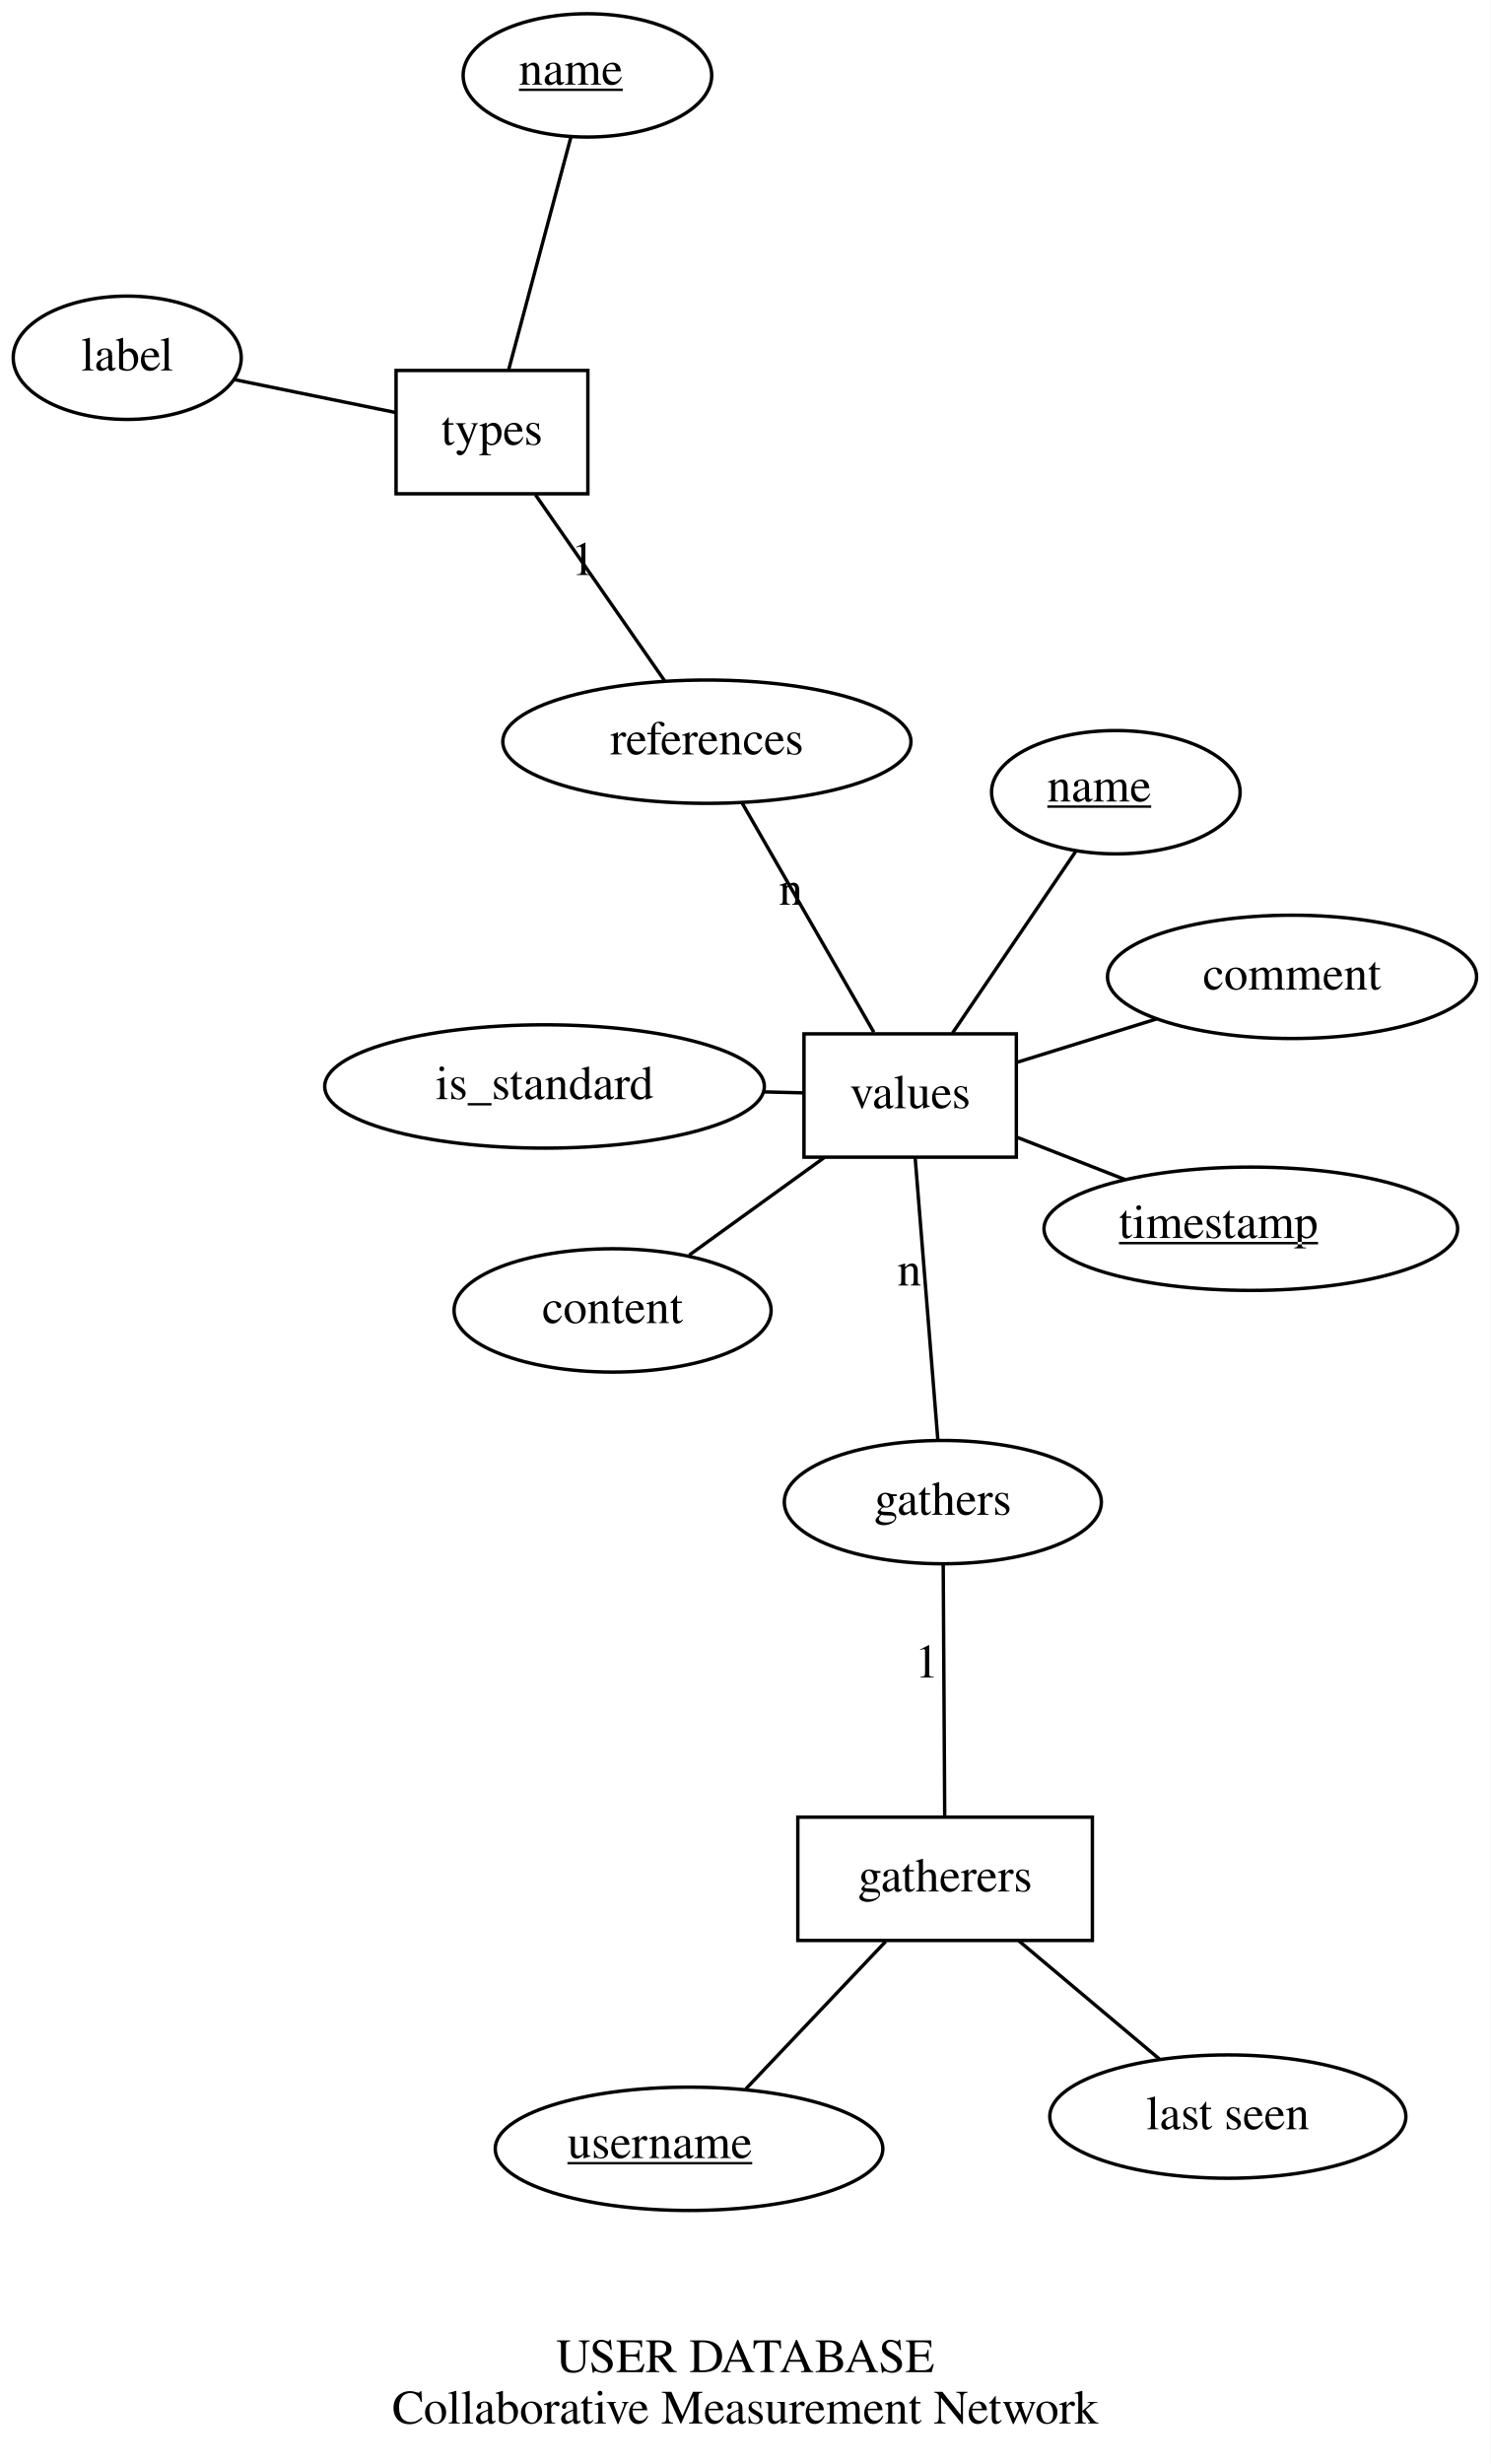
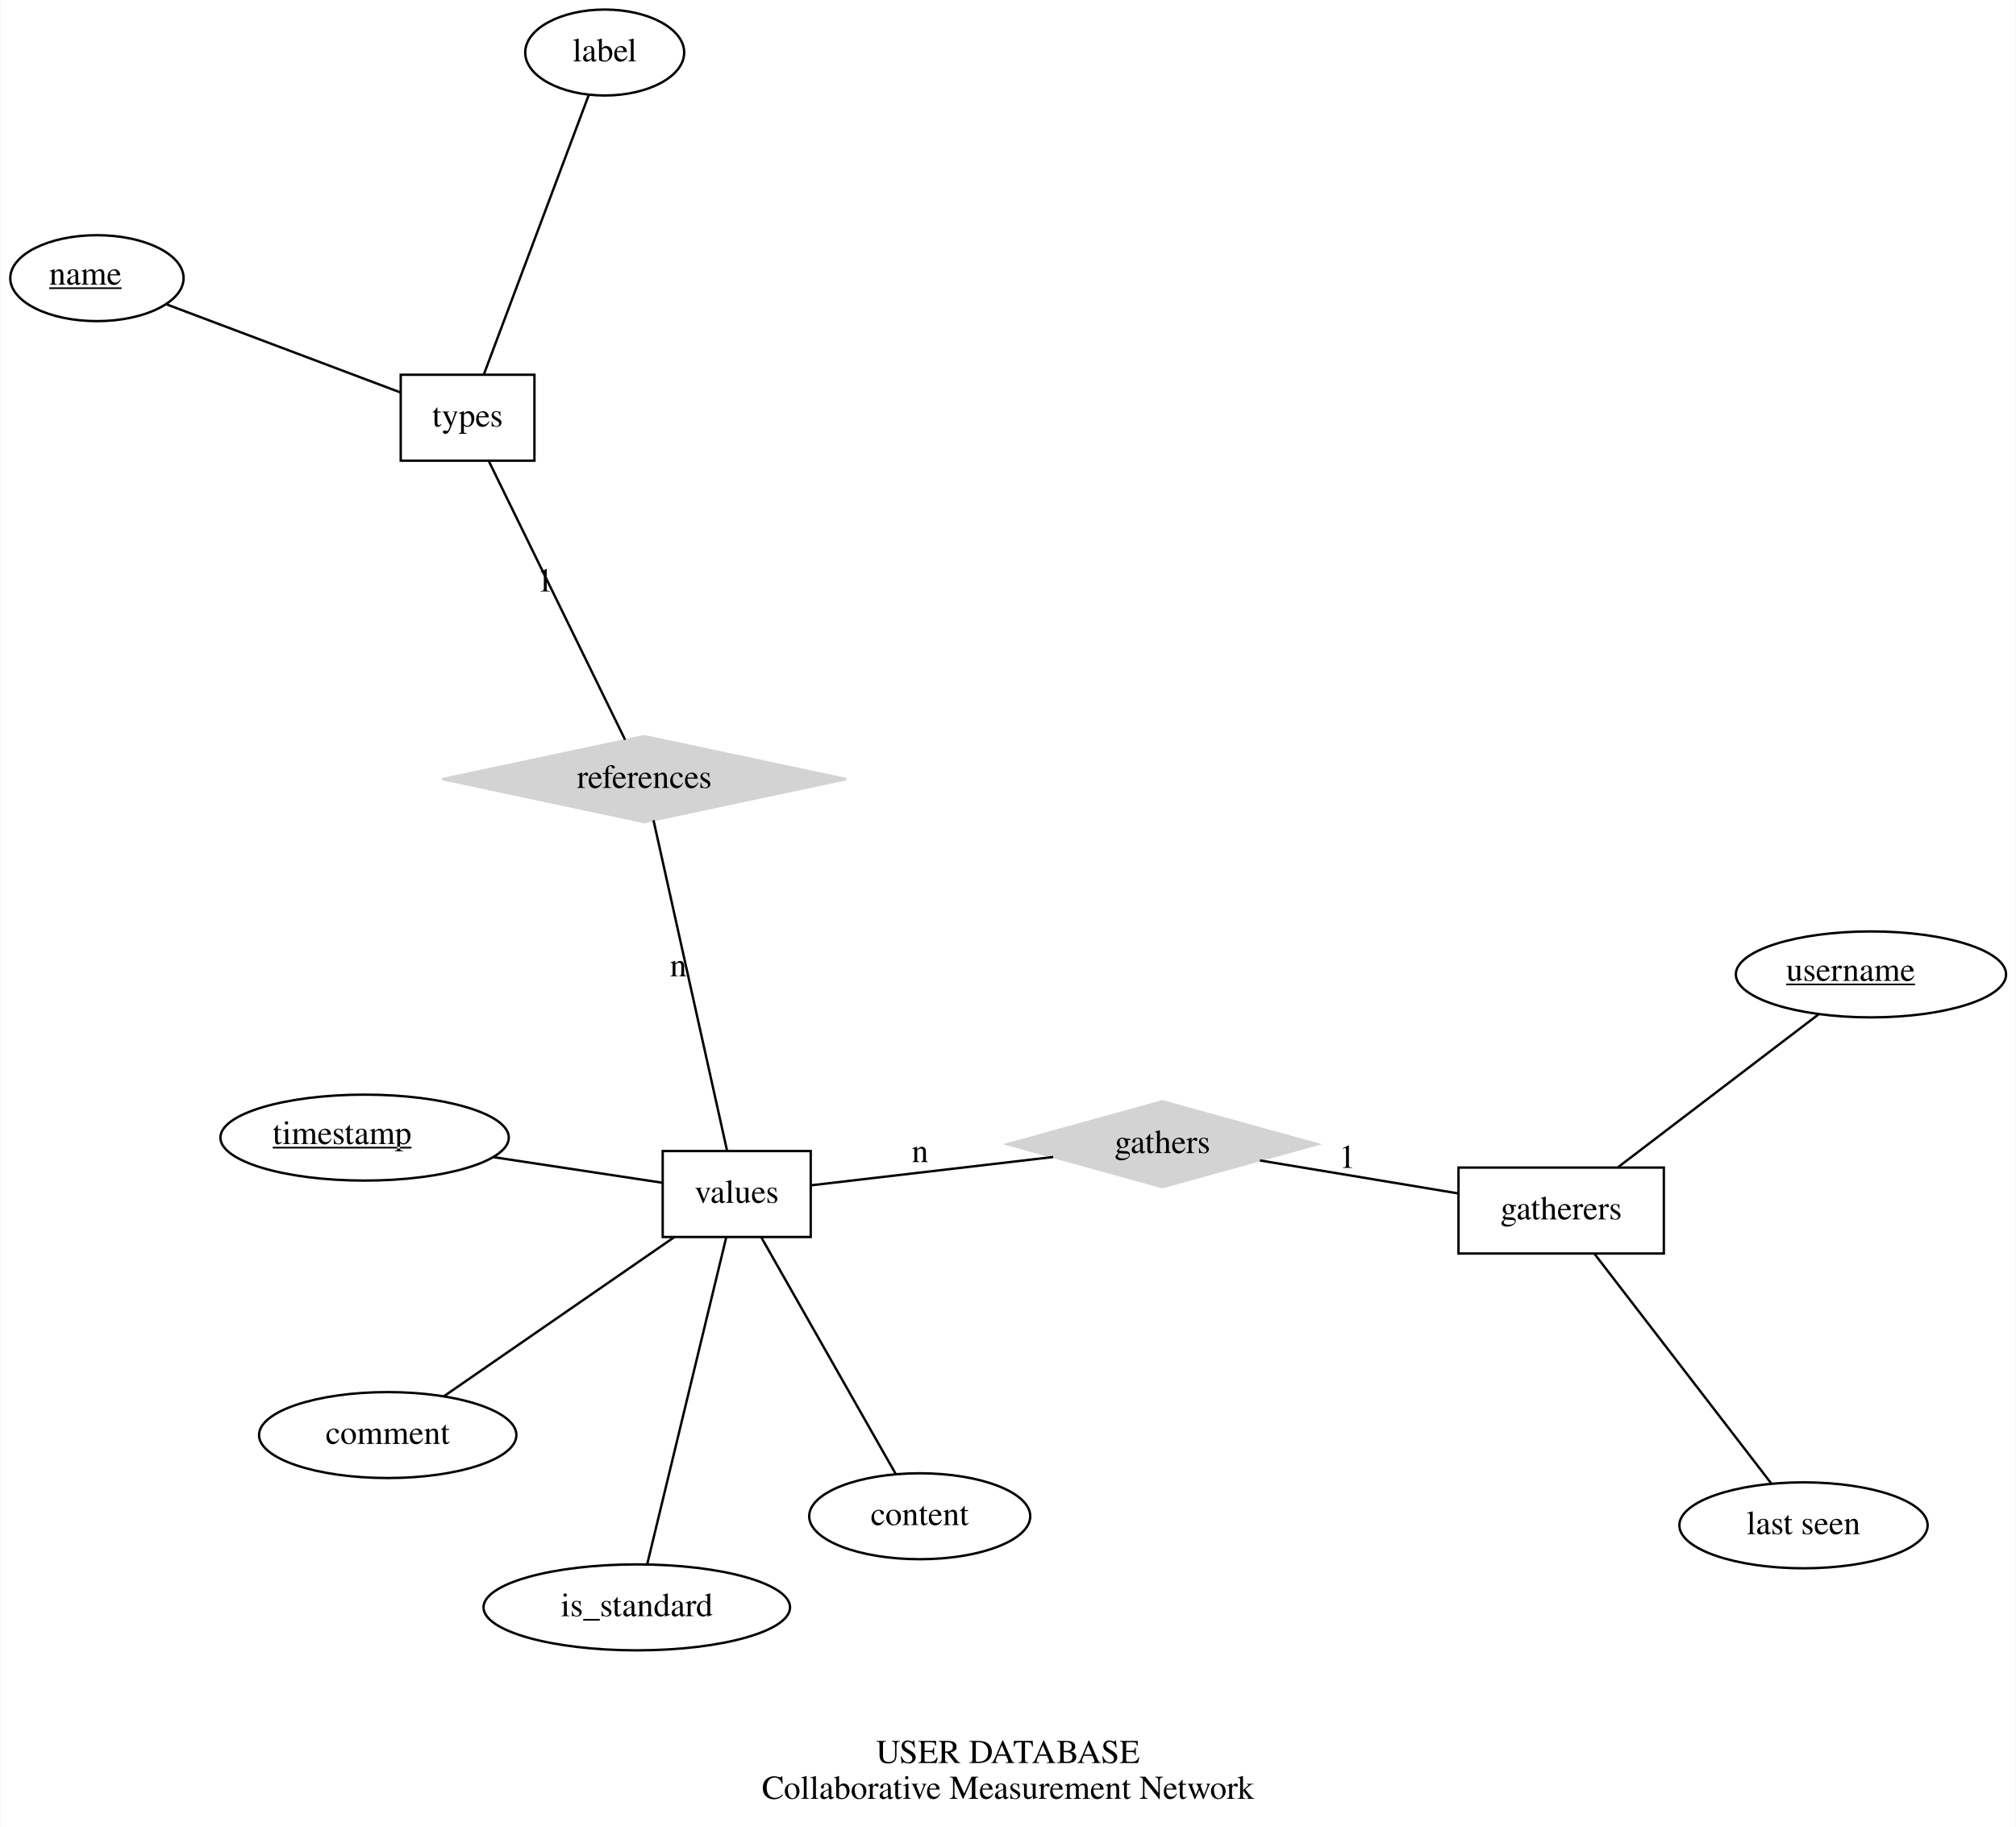
- <svg xmlns="http://www.w3.org/2000/svg" width="435pt" height="719pt" viewBox="0.00 0.00 435.19 719.29">
-   <g id="graph0" class="graph" transform="scale(1 1) rotate(0) translate(4 715.29)">
-     <polygon fill="white" stroke="transparent" points="-4,4 -4,-715.29 431.19,-715.29 431.19,4 -4,4" />
-     <text text-anchor="middle" x="213.59" y="-22.8" font-family="Times,serif" font-size="14.00">USER DATABASE</text>
-     <text text-anchor="middle" x="213.59" y="-7.8" font-family="Times,serif" font-size="14.00">Collaborative Measurement Network</text>
+ <svg xmlns="http://www.w3.org/2000/svg" width="844pt" height="765pt" viewBox="0.00 0.00 843.96 765.32">
+   <g id="graph0" class="graph" transform="scale(1 1) rotate(0) translate(4 761.32)">
+     <polygon fill="white" stroke="transparent" points="-4,4 -4,-761.32 839.96,-761.32 839.96,4 -4,4" />
+     <text text-anchor="middle" x="417.98" y="-22.8" font-family="Times,serif" font-size="14.00">USER DATABASE</text>
+     <text text-anchor="middle" x="417.98" y="-7.8" font-family="Times,serif" font-size="14.00">Collaborative Measurement Network</text>
    <g id="node1" class="node">
-       <polygon fill="none" stroke="black" points="167.64,-607.15 111.64,-607.15 111.64,-571.15 167.64,-571.15 167.64,-607.15" />
-       <text text-anchor="middle" x="139.64" y="-585.45" font-family="Times,serif" font-size="14.00">types</text>
+       <polygon fill="none" stroke="black" points="219.64,-604.34 163.64,-604.34 163.64,-568.34 219.64,-568.34 219.64,-604.34" />
+       <text text-anchor="middle" x="191.64" y="-582.64" font-family="Times,serif" font-size="14.00">types</text>
+     </g>
+     <g id="node12" class="node">
+       <polygon fill="lightgrey" stroke="lightgrey" points="265.67,-452.95 181.04,-434.95 265.67,-416.95 350.29,-434.95 265.67,-452.95" />
+       <text text-anchor="middle" x="265.67" y="-431.25" font-family="Times,serif" font-size="14.00">references</text>
+     </g>
+     <g id="edge9" class="edge">
+       <path fill="none" stroke="black" d="M200.57,-568.08C215.11,-538.35 243.66,-479.96 257.61,-451.43" />
+       <text text-anchor="middle" x="224.09" y="-513.55" font-family="Times,serif" font-size="14.00">1</text>
+     </g>
+     <g id="node2" class="node">
+       <polygon fill="none" stroke="black" points="335.36,-279.15 273.36,-279.15 273.36,-243.15 335.36,-243.15 335.36,-279.15" />
+       <text text-anchor="middle" x="304.36" y="-257.45" font-family="Times,serif" font-size="14.00">values</text>
+     </g>
+     <g id="edge10" class="edge">
+       <path fill="none" stroke="black" d="M300.29,-279.42C292.78,-313.15 276.84,-384.75 269.51,-417.7" />
+       <text text-anchor="middle" x="279.9" y="-352.36" font-family="Times,serif" font-size="14.00">n</text>
    </g>
    <g id="node13" class="node">
-       <ellipse fill="none" stroke="black" cx="202.39" cy="-498.78" rx="59.59" ry="18" />
-       <text text-anchor="middle" x="202.39" y="-495.08" font-family="Times,serif" font-size="14.00">references</text>
+       <polygon fill="lightgrey" stroke="lightgrey" points="482.65,-300.01 417.63,-282.01 482.65,-264.01 547.67,-282.01 482.65,-300.01" />
+       <text text-anchor="middle" x="482.65" y="-278.31" font-family="Times,serif" font-size="14.00">gathers</text>
    </g>
-     <g id="edge10" class="edge">
-       <path fill="none" stroke="black" d="M152.34,-570.86C163.37,-554.98 179.24,-532.12 190.13,-516.43" />
-       <text text-anchor="middle" x="166.24" y="-547.44" font-family="Times,serif" font-size="14.00">1</text>
+     <g id="edge12" class="edge">
+       <path fill="none" stroke="black" d="M335.41,-264.79C363.45,-268.06 405.06,-272.93 436.9,-276.66" />
+       <text text-anchor="middle" x="381.16" y="-274.52" font-family="Times,serif" font-size="14.00">n</text>
    </g>
-     <g id="node2" class="node">
-       <polygon fill="none" stroke="black" points="292.74,-413.49 230.74,-413.49 230.74,-377.49 292.74,-377.49 292.74,-413.49" />
-       <text text-anchor="middle" x="261.74" y="-391.79" font-family="Times,serif" font-size="14.00">values</text>
+     <g id="node3" class="node">
+       <polygon fill="none" stroke="black" points="692.66,-272.23 606.66,-272.23 606.66,-236.23 692.66,-236.23 692.66,-272.23" />
+       <text text-anchor="middle" x="649.66" y="-250.53" font-family="Times,serif" font-size="14.00">gatherers</text>
    </g>
    <g id="edge11" class="edge">
-       <path fill="none" stroke="black" d="M251.13,-413.96C240.26,-432.88 223.47,-462.09 212.71,-480.82" />
-       <text text-anchor="middle" x="226.92" y="-451.19" font-family="Times,serif" font-size="14.00">n</text>
-     </g>
-     <g id="node14" class="node">
-       <ellipse fill="none" stroke="black" cx="271.28" cy="-276.79" rx="46.29" ry="18" />
-       <text text-anchor="middle" x="271.28" y="-273.09" font-family="Times,serif" font-size="14.00">gathers</text>
-     </g>
-     <g id="edge13" class="edge">
-       <path fill="none" stroke="black" d="M263.19,-377.46C264.98,-355.15 268.02,-317.38 269.82,-294.99" />
-       <text text-anchor="middle" x="261.51" y="-340.03" font-family="Times,serif" font-size="14.00">n</text>
-     </g>
-     <g id="node3" class="node">
-       <polygon fill="none" stroke="black" points="314.94,-184.82 228.94,-184.82 228.94,-148.82 314.94,-148.82 314.94,-184.82" />
-       <text text-anchor="middle" x="271.94" y="-163.12" font-family="Times,serif" font-size="14.00">gatherers</text>
-     </g>
-     <g id="edge12" class="edge">
-       <path fill="none" stroke="black" d="M271.83,-184.98C271.71,-205.35 271.51,-238.22 271.39,-258.61" />
-       <text text-anchor="middle" x="266.61" y="-225.59" font-family="Times,serif" font-size="14.00">1</text>
+       <path fill="none" stroke="black" d="M606.65,-261.38C581.04,-265.64 548.72,-271.02 523.5,-275.21" />
+       <text text-anchor="middle" x="560.07" y="-272.1" font-family="Times,serif" font-size="14.00">1</text>
    </g>
    <g id="node4" class="node">
-       <ellipse fill="none" stroke="black" cx="167.51" cy="-693.29" rx="36.29" ry="18" />
-       <text text-anchor="start" x="147.51" y="-690.59" font-family="Times,serif" text-decoration="underline" font-size="14.00">name</text>
+       <ellipse fill="none" stroke="black" cx="36.4" cy="-644.8" rx="36.29" ry="18" />
+       <text text-anchor="start" x="16.4" y="-642.1" font-family="Times,serif" text-decoration="underline" font-size="14.00">name</text>
    </g>
    <g id="edge1" class="edge">
-       <path fill="none" stroke="black" d="M162.65,-675.15C157.57,-656.15 149.63,-626.48 144.53,-607.43" />
+       <path fill="none" stroke="black" d="M65.6,-633.81C93.7,-623.22 135.91,-607.33 163.62,-596.89" />
    </g>
    <g id="node5" class="node">
-       <ellipse fill="none" stroke="black" cx="321.79" cy="-484.03" rx="36.29" ry="18" />
-       <text text-anchor="start" x="301.79" y="-481.33" font-family="Times,serif" text-decoration="underline" font-size="14.00">name</text>
+       <ellipse fill="none" stroke="black" cx="779.41" cy="-353.15" rx="56.59" ry="18" />
+       <text text-anchor="start" x="743.91" y="-350.45" font-family="Times,serif" text-decoration="underline" font-size="14.00">username</text>
+     </g>
+     <g id="edge7" class="edge">
+       <path fill="none" stroke="black" d="M757.4,-336.37C734.12,-318.62 697.51,-290.71 673.54,-272.43" />
+     </g>
+     <g id="node6" class="node">
+       <ellipse fill="none" stroke="black" cx="249.07" cy="-739.32" rx="33.29" ry="18" />
+       <text text-anchor="middle" x="249.07" y="-735.62" font-family="Times,serif" font-size="14.00">label</text>
+     </g>
+     <g id="edge2" class="edge">
+       <path fill="none" stroke="black" d="M242.37,-721.47C231.36,-692.15 209.57,-634.1 198.48,-604.55" />
+     </g>
+     <g id="node7" class="node">
+       <ellipse fill="none" stroke="black" cx="158.19" cy="-160.18" rx="53.89" ry="18" />
+       <text text-anchor="middle" x="158.19" y="-156.48" font-family="Times,serif" font-size="14.00">comment</text>
+     </g>
+     <g id="edge6" class="edge">
+       <path fill="none" stroke="black" d="M181.67,-176.4C208.06,-194.63 250.78,-224.15 278.21,-243.09" />
+     </g>
+     <g id="node8" class="node">
+       <ellipse fill="none" stroke="black" cx="381.01" cy="-126.17" rx="46.29" ry="18" />
+       <text text-anchor="middle" x="381.01" y="-122.47" font-family="Times,serif" font-size="14.00">content</text>
    </g>
    <g id="edge3" class="edge">
-       <path fill="none" stroke="black" d="M310.22,-466.96C299.85,-451.68 284.71,-429.35 274.11,-413.73" />
+       <path fill="none" stroke="black" d="M370.99,-143.82C356.38,-169.54 329.37,-217.1 314.62,-243.07" />
    </g>
-     <g id="node6" class="node">
-       <ellipse fill="none" stroke="black" cx="197.18" cy="-88" rx="56.59" ry="18" />
-       <text text-anchor="start" x="161.68" y="-85.3" font-family="Times,serif" text-decoration="underline" font-size="14.00">username</text>
+     <g id="node9" class="node">
+       <ellipse fill="none" stroke="black" cx="148.51" cy="-284.78" rx="60.39" ry="18" />
+       <text text-anchor="start" x="110.01" y="-282.08" font-family="Times,serif" text-decoration="underline" font-size="14.00">timestamp</text>
+     </g>
+     <g id="edge5" class="edge">
+       <path fill="none" stroke="black" d="M202.58,-276.58C226.14,-273.01 252.92,-268.95 273.1,-265.89" />
+     </g>
+     <g id="node10" class="node">
+       <ellipse fill="none" stroke="black" cx="751.16" cy="-122.37" rx="51.99" ry="18" />
+       <text text-anchor="middle" x="751.16" y="-118.67" font-family="Times,serif" font-size="14.00">last seen</text>
    </g>
    <g id="edge8" class="edge">
-       <path fill="none" stroke="black" d="M213.77,-105.49C225.9,-118.28 242.31,-135.59 254.61,-148.55" />
+       <path fill="none" stroke="black" d="M737.68,-139.88C718.38,-164.96 683.03,-210.87 663.52,-236.22" />
    </g>
-     <g id="node7" class="node">
-       <ellipse fill="none" stroke="black" cx="33.15" cy="-610.86" rx="33.29" ry="18" />
-       <text text-anchor="middle" x="33.15" y="-607.16" font-family="Times,serif" font-size="14.00">label</text>
-     </g>
-     <g id="edge2" class="edge">
-       <path fill="none" stroke="black" d="M64.24,-604.52C79.21,-601.47 97.04,-597.83 111.6,-594.86" />
-     </g>
-     <g id="node8" class="node">
-       <ellipse fill="none" stroke="black" cx="373.24" cy="-430.13" rx="53.89" ry="18" />
-       <text text-anchor="middle" x="373.24" y="-426.43" font-family="Times,serif" font-size="14.00">comment</text>
-     </g>
-     <g id="edge7" class="edge">
-       <path fill="none" stroke="black" d="M333.62,-417.82C320.22,-413.66 305.47,-409.07 292.83,-405.15" />
-     </g>
-     <g id="node9" class="node">
-       <ellipse fill="none" stroke="black" cx="174.86" cy="-332.75" rx="46.29" ry="18" />
-       <text text-anchor="middle" x="174.86" y="-329.05" font-family="Times,serif" font-size="14.00">content</text>
+     <g id="node11" class="node">
+       <ellipse fill="none" stroke="black" cx="262.5" cy="-88" rx="64.19" ry="18" />
+       <text text-anchor="middle" x="262.5" y="-84.3" font-family="Times,serif" font-size="14.00">is_standard</text>
    </g>
    <g id="edge4" class="edge">
-       <path fill="none" stroke="black" d="M197.24,-348.91C209.3,-357.62 224.23,-368.4 236.69,-377.4" />
-     </g>
-     <g id="node10" class="node">
-       <ellipse fill="none" stroke="black" cx="361.2" cy="-356.59" rx="60.39" ry="18" />
-       <text text-anchor="start" x="322.7" y="-353.89" font-family="Times,serif" text-decoration="underline" font-size="14.00">timestamp</text>
-     </g>
-     <g id="edge6" class="edge">
-       <path fill="none" stroke="black" d="M324.45,-370.97C314.04,-375.04 302.83,-379.42 292.79,-383.35" />
-     </g>
-     <g id="node11" class="node">
-       <ellipse fill="none" stroke="black" cx="354.49" cy="-97.41" rx="51.99" ry="18" />
-       <text text-anchor="middle" x="354.49" y="-93.71" font-family="Times,serif" font-size="14.00">last seen</text>
-     </g>
-     <g id="edge9" class="edge">
-       <path fill="none" stroke="black" d="M334.51,-114.21C322.1,-124.64 306.16,-138.05 293.47,-148.71" />
-     </g>
-     <g id="node12" class="node">
-       <ellipse fill="none" stroke="black" cx="154.99" cy="-398.13" rx="64.19" ry="18" />
-       <text text-anchor="middle" x="154.99" y="-394.43" font-family="Times,serif" font-size="14.00">is_standard</text>
-     </g>
-     <g id="edge5" class="edge">
-       <path fill="none" stroke="black" d="M219.24,-396.54C223.13,-396.45 226.94,-396.35 230.57,-396.26" />
+       <path fill="none" stroke="black" d="M266.9,-106.2C274.94,-139.46 291.91,-209.67 299.95,-242.93" />
    </g>
  </g>
</svg>
